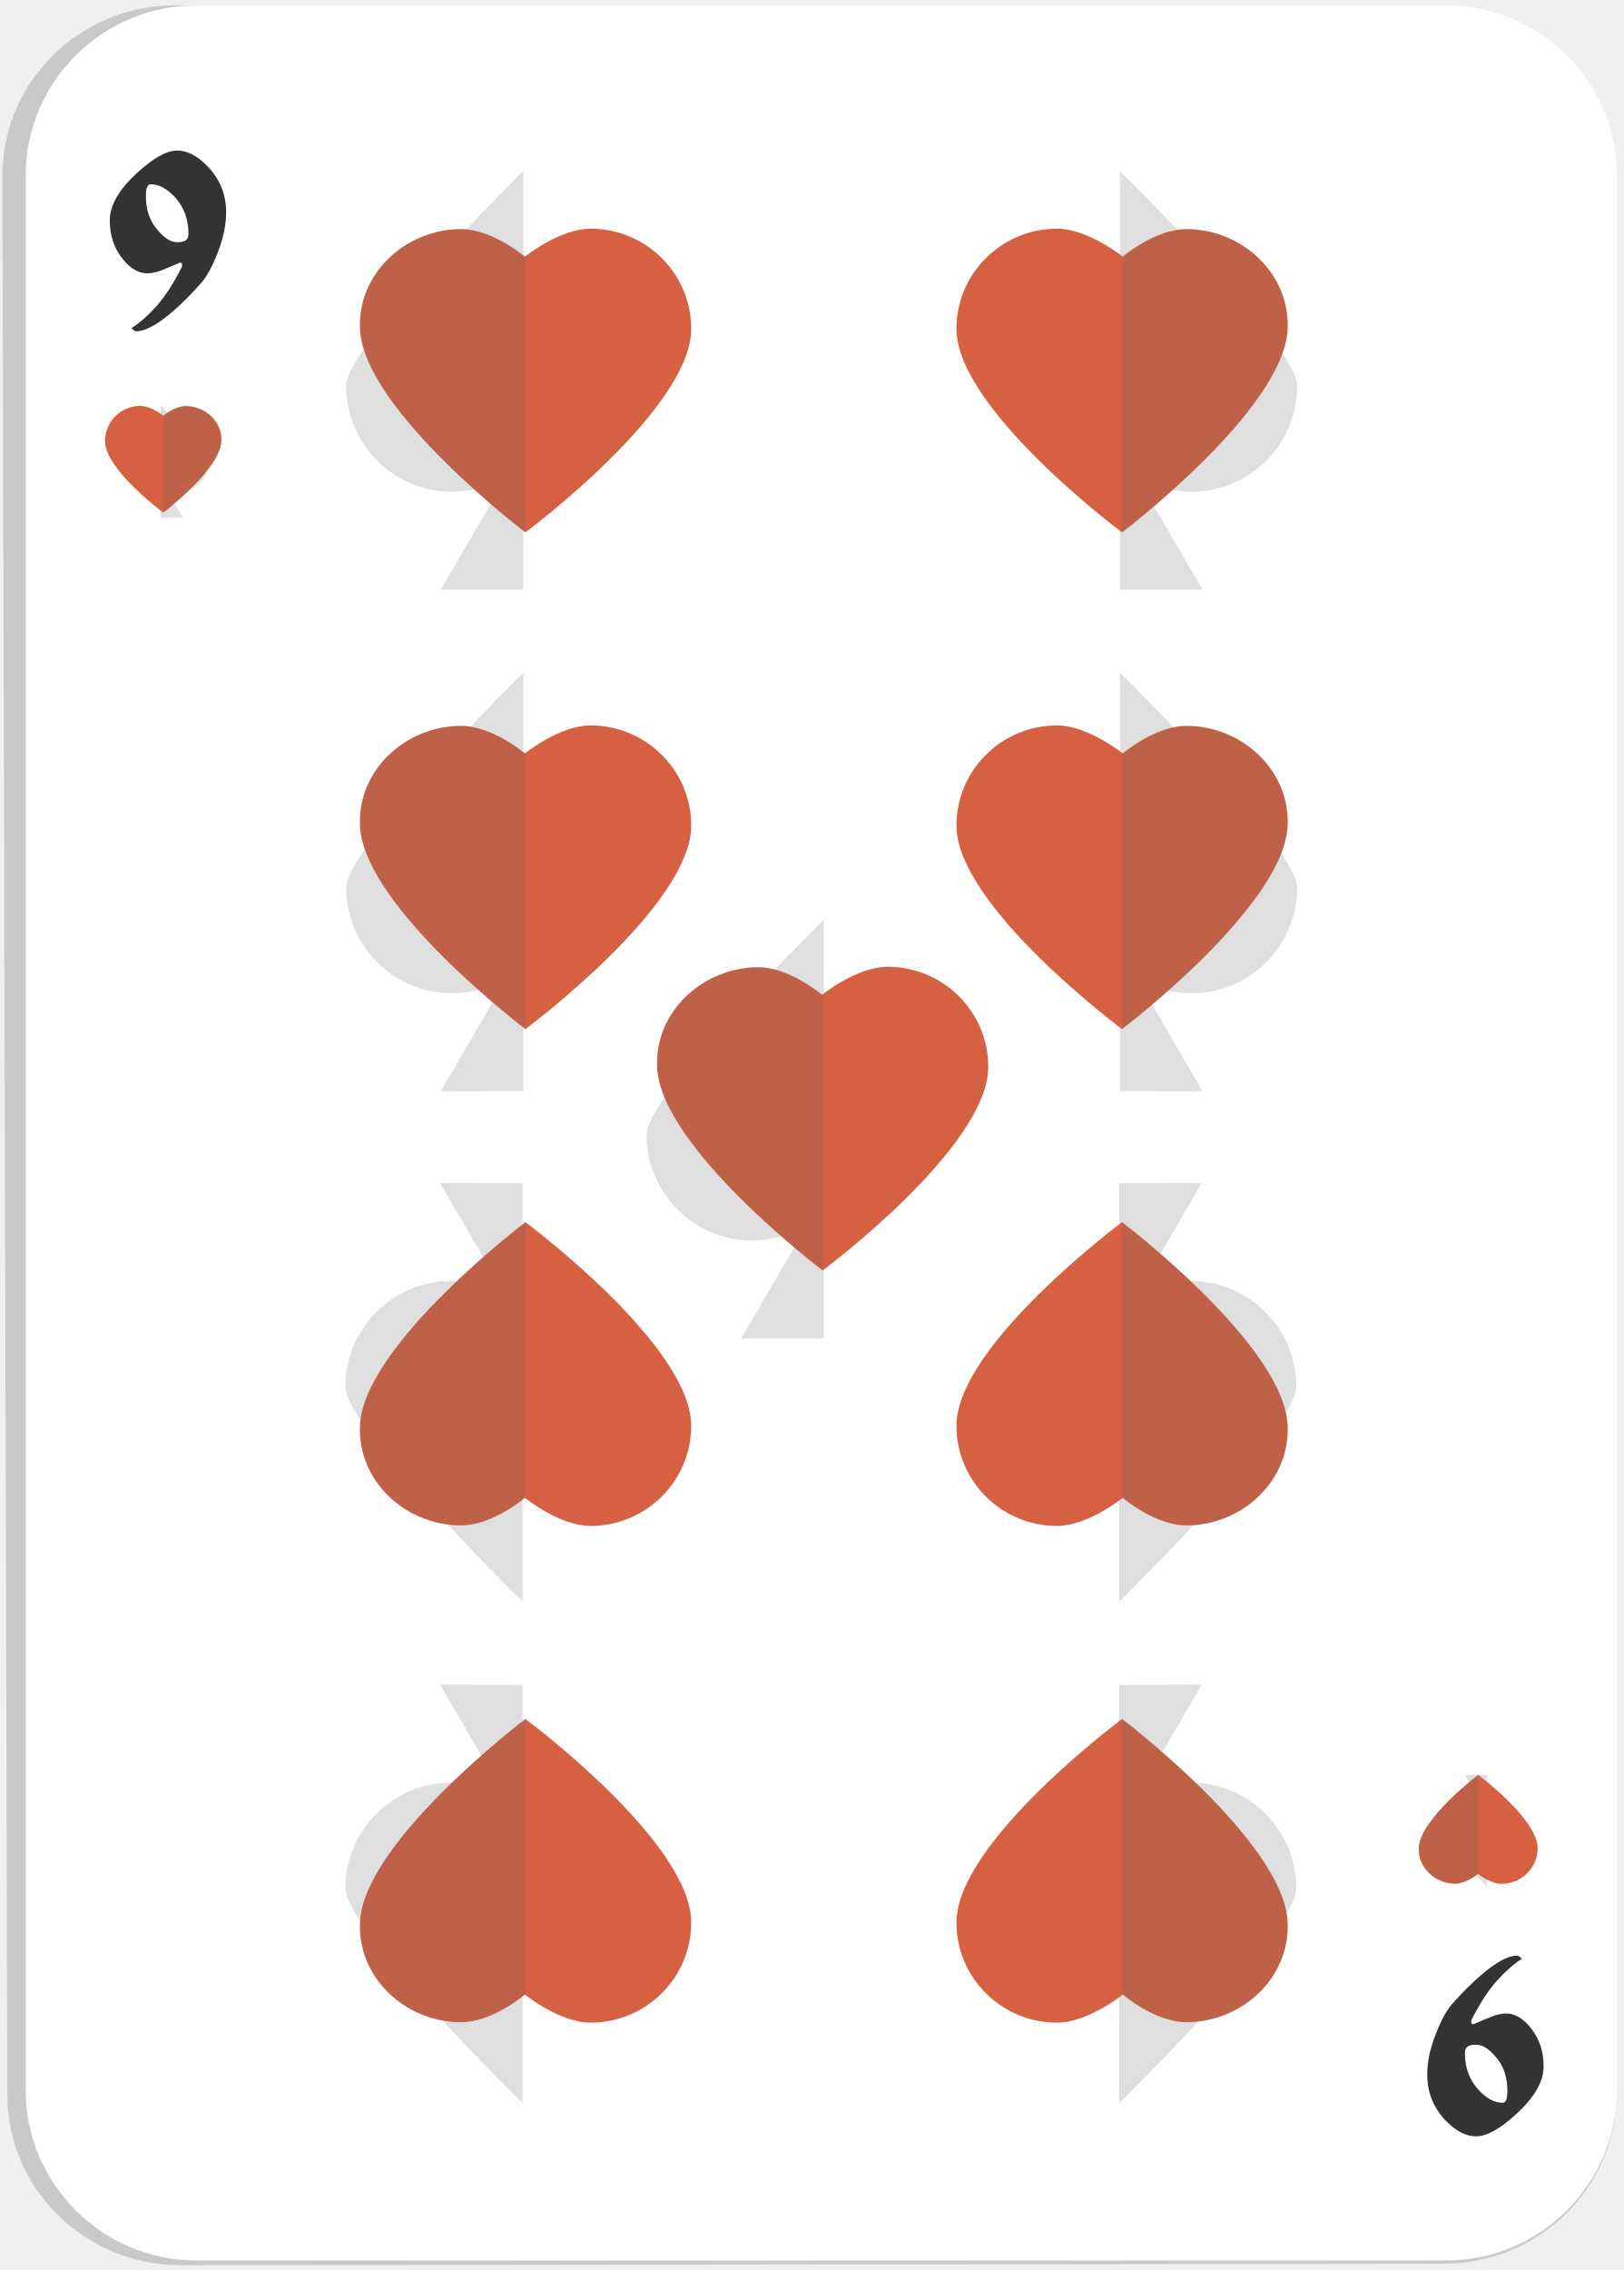
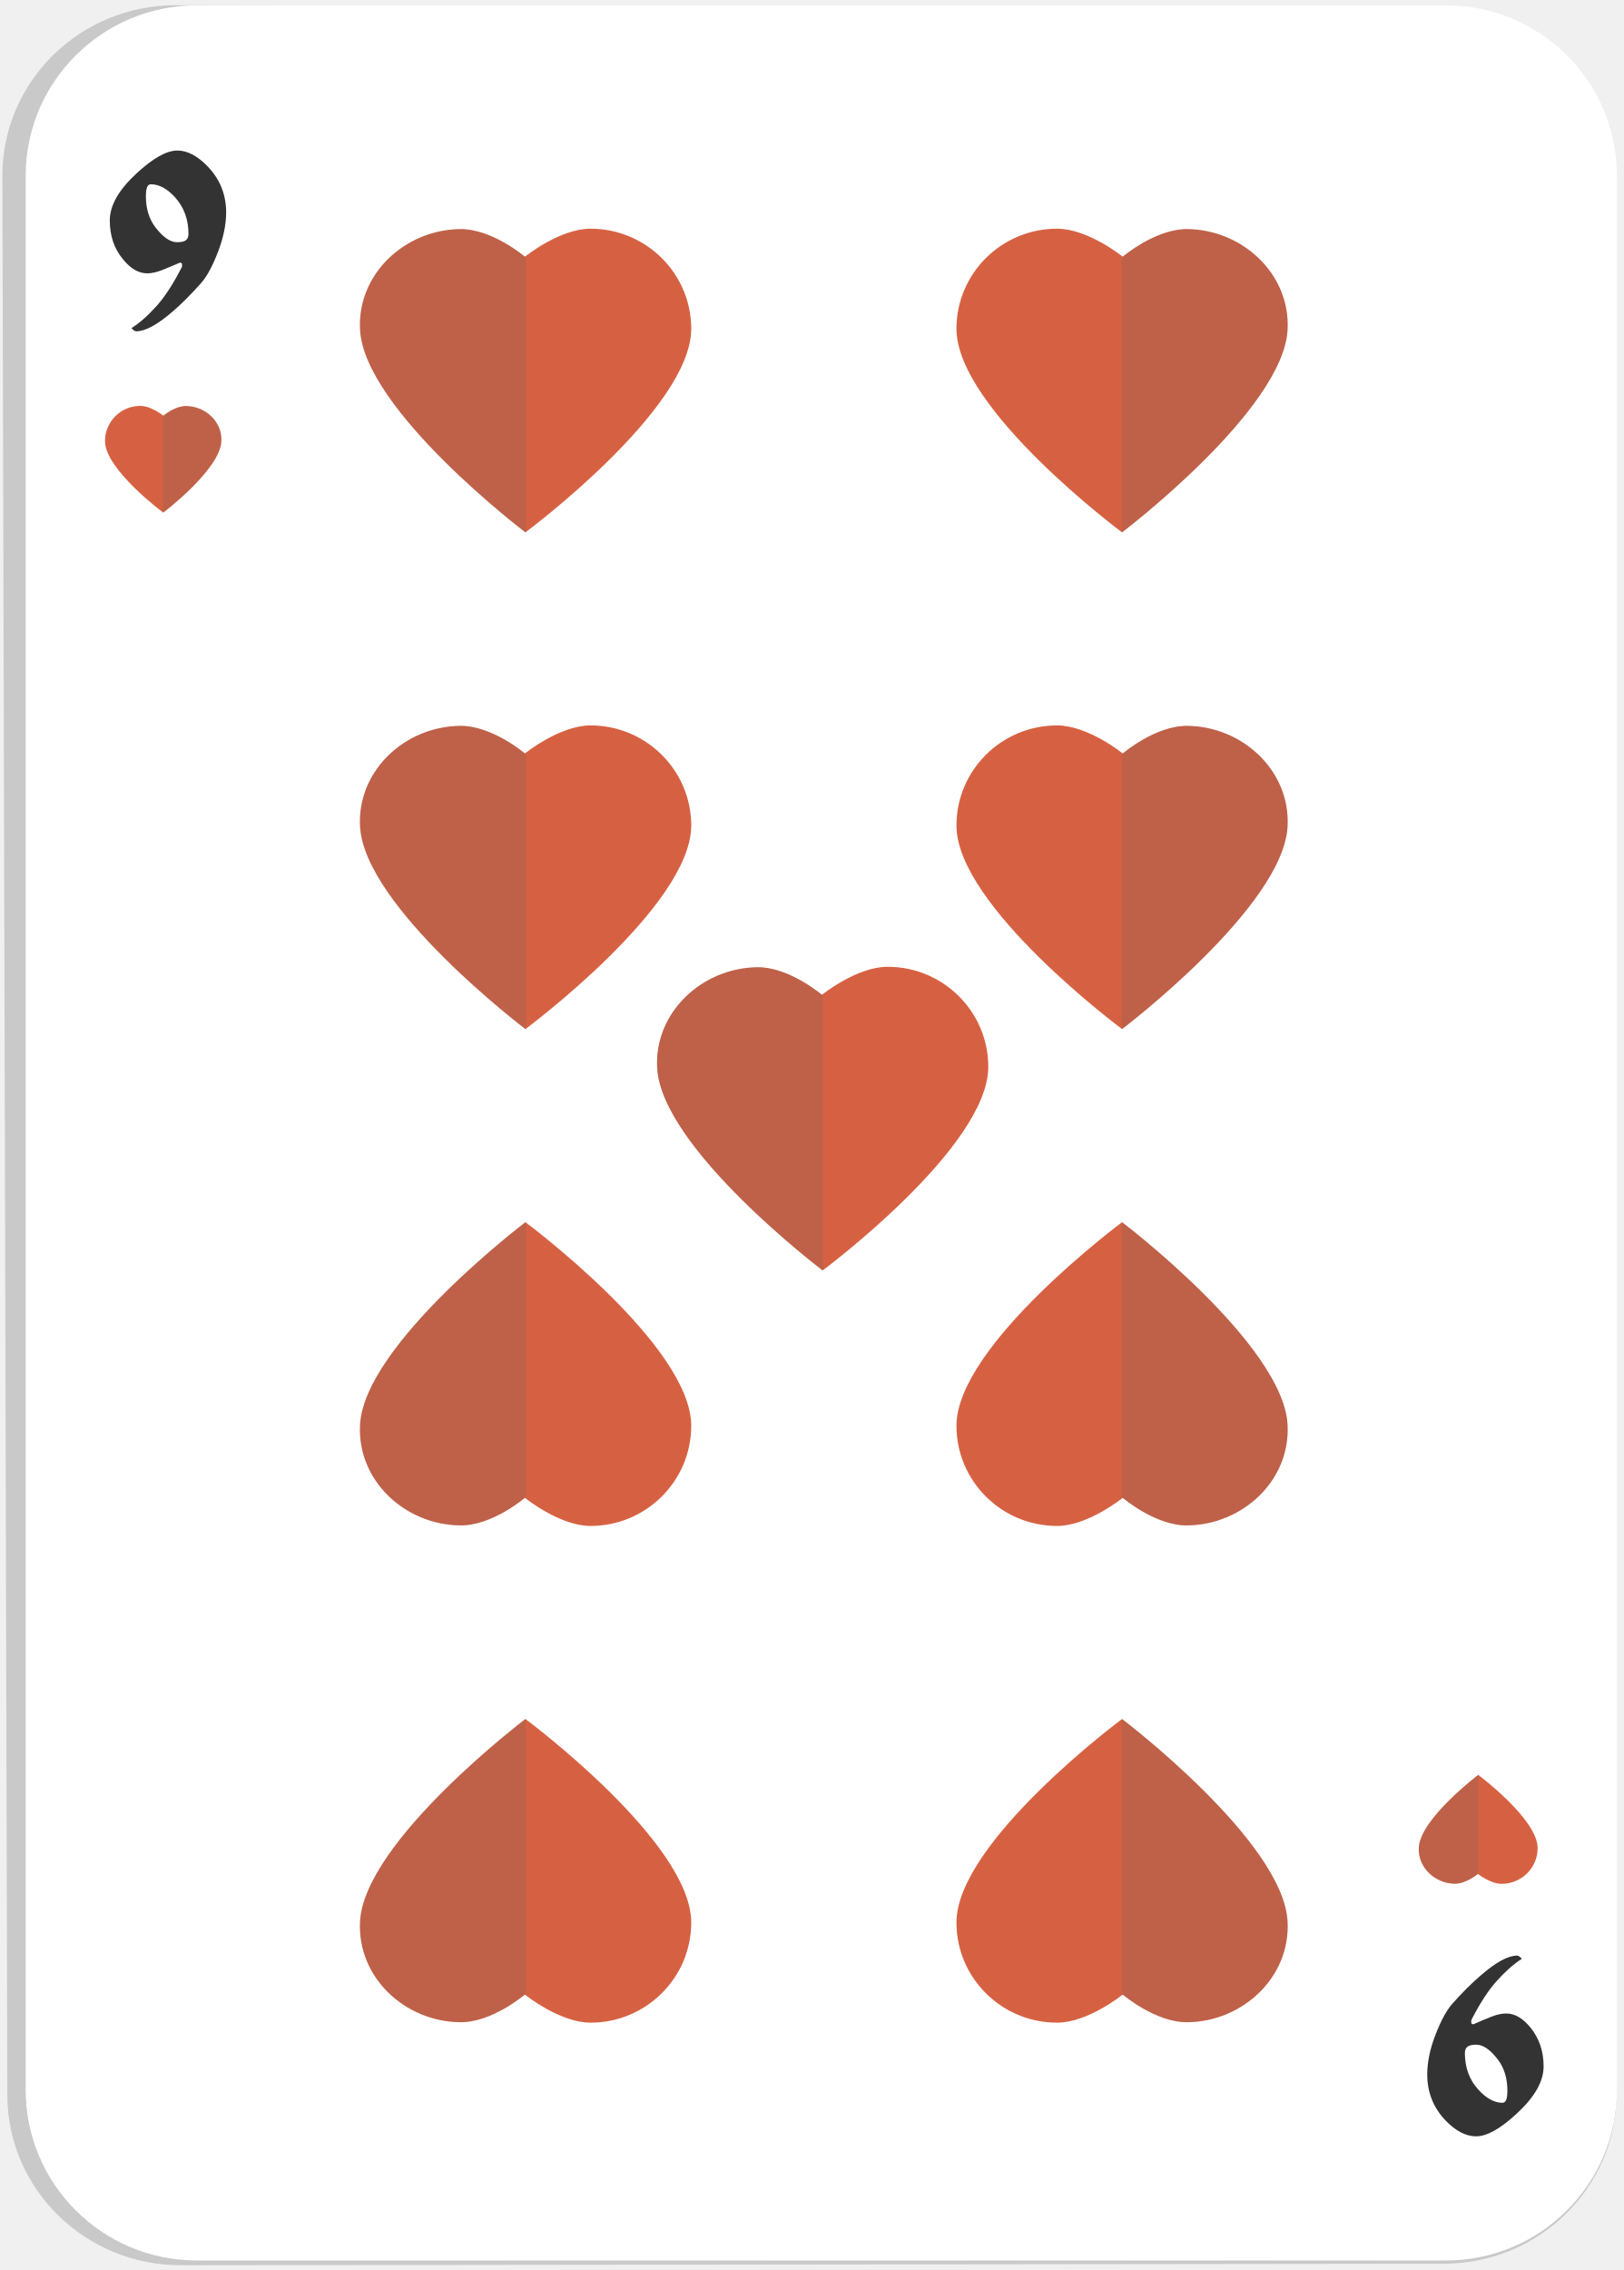
<svg xmlns="http://www.w3.org/2000/svg" width="186" height="260" viewBox="0 0 186 260" fill="none">
  <path d="M20.709 259.452C9.78 259.47 0.849 250.739 0.84 239.977L0.273 20.185C0.236 9.368 9.148 0.581 20.128 0.6L165.383 0.865C176.312 0.883 185.206 9.693 185.206 20.487V239.805C185.206 250.535 176.34 259.256 165.448 259.28L20.709 259.452Z" fill="#C9C9C9" />
  <path d="M22.531 258.909C11.736 258.909 2.945 250.15 2.945 239.397V20.116C2.945 9.364 11.736 0.614 22.531 0.614H165.667C176.461 0.614 185.243 9.364 185.243 20.116V239.397C185.243 250.15 176.456 258.909 165.667 258.909H22.531Z" fill="white" />
  <path d="M25.909 24.337C25.909 25.717 25.602 27.204 24.984 28.821C24.371 30.438 23.725 31.632 23.074 32.38C21.885 33.723 20.765 34.847 19.724 35.73C18.014 37.199 16.634 37.947 15.612 37.947C15.524 37.947 15.426 37.91 15.328 37.84C15.235 37.766 15.152 37.668 15.063 37.575C16.021 36.985 16.973 36.121 17.963 35.024C18.953 33.9 19.905 32.417 20.853 30.549V30.177C20.784 30.14 20.7 30.103 20.64 30.071C19.868 30.396 19.18 30.698 18.544 30.944C17.916 31.191 17.354 31.307 16.866 31.307C15.881 31.307 14.952 30.772 14.083 29.69C13.07 28.472 12.578 26.985 12.578 25.243C12.578 23.547 13.595 21.748 15.64 19.862C17.521 18.129 19.064 17.241 20.323 17.241C21.48 17.241 22.665 17.878 23.827 19.1C25.207 20.554 25.909 22.288 25.909 24.337ZM21.592 26.785C21.592 25.141 21.085 23.747 20.059 22.604C19.152 21.605 18.219 21.107 17.285 21.107C17.057 21.107 16.908 21.242 16.825 21.516C16.741 21.8 16.713 22.097 16.713 22.441C16.713 23.877 17.071 25.062 17.786 26.01C18.655 27.153 19.487 27.743 20.291 27.743C20.677 27.743 20.969 27.687 21.165 27.599C21.453 27.441 21.592 27.185 21.592 26.785Z" fill="#333333" />
  <path d="M163.515 237.609C163.515 236.219 163.813 234.732 164.44 233.106C165.053 231.489 165.694 230.309 166.35 229.547C167.539 228.204 168.659 227.098 169.695 226.215C171.41 224.728 172.785 223.989 173.812 223.989C173.905 223.989 173.998 224.026 174.086 224.105C174.184 224.18 174.272 224.259 174.356 224.352C173.408 224.96 172.437 225.82 171.452 226.921C170.462 228.027 169.509 229.519 168.561 231.387V231.758C168.636 231.796 168.719 231.833 168.78 231.865C169.547 231.531 170.234 231.229 170.871 230.983C171.503 230.736 172.06 230.62 172.562 230.62C173.533 230.62 174.467 231.154 175.346 232.237C176.345 233.464 176.846 234.96 176.846 236.684C176.846 238.389 175.824 240.188 173.784 242.074C171.902 243.817 170.355 244.69 169.105 244.69C167.939 244.69 166.759 244.072 165.588 242.85C164.212 241.396 163.515 239.644 163.515 237.609ZM167.827 235.141C167.827 236.8 168.329 238.199 169.361 239.333C170.262 240.332 171.191 240.847 172.135 240.847C172.362 240.847 172.511 240.694 172.59 240.429C172.669 240.15 172.697 239.839 172.697 239.495C172.697 238.069 172.344 236.874 171.628 235.927C170.755 234.774 169.923 234.193 169.128 234.193C168.738 234.193 168.445 234.249 168.25 234.347C167.967 234.5 167.827 234.76 167.827 235.141Z" fill="#333333" />
-   <path opacity="0.2" d="M148.609 44.201C148.627 39.545 128.34 19.615 128.34 19.615C128.34 19.615 128.321 19.634 128.307 19.662V67.527L137.768 67.536L130.222 54.568C132.034 55.673 134.162 56.31 136.462 56.329C143.149 56.338 148.609 50.92 148.609 44.201Z" fill="#616161" />
-   <path opacity="0.2" d="M148.609 101.667C148.627 97.011 128.34 77.072 128.34 77.072C128.34 77.072 128.321 77.091 128.307 77.109V124.975L137.768 124.993L130.222 112.015C132.034 113.112 134.162 113.767 136.462 113.767C143.149 113.786 148.609 108.368 148.609 101.667Z" fill="#616161" />
-   <path opacity="0.2" d="M39.663 44.201C39.644 39.545 59.936 19.615 59.936 19.615C59.936 19.615 59.946 19.634 59.964 19.662V67.527L50.504 67.536L58.05 54.568C56.247 55.673 54.114 56.31 51.805 56.329C45.137 56.338 39.663 50.92 39.663 44.201Z" fill="#616161" />
-   <path opacity="0.2" d="M74.076 129.973C74.067 125.317 94.345 105.388 94.345 105.388C94.345 105.388 94.364 105.397 94.377 105.416V153.281L84.926 153.3L92.472 140.331C90.66 141.418 88.527 142.083 86.237 142.092C79.531 142.11 74.076 136.683 74.076 129.973Z" fill="#616161" />
-   <path opacity="0.2" d="M39.663 101.667C39.644 97.011 59.936 77.072 59.936 77.072C59.936 77.072 59.946 77.091 59.964 77.109V124.975L50.504 124.993L58.05 112.015C56.247 113.112 54.114 113.767 51.805 113.767C45.137 113.786 39.663 108.368 39.663 101.667Z" fill="#616161" />
-   <path opacity="0.2" d="M148.52 216.274C148.544 220.949 128.261 240.869 128.261 240.869C128.261 240.869 128.228 240.86 128.219 240.85V192.976L137.675 192.957L130.129 205.926C131.932 204.838 134.074 204.183 136.369 204.174C143.051 204.165 148.52 209.574 148.52 216.274Z" fill="#616161" />
-   <path opacity="0.2" d="M148.52 158.836C148.544 163.492 128.261 183.421 128.261 183.421C128.261 183.421 128.228 183.402 128.219 183.384V135.519L137.675 135.5L130.129 148.478C131.932 147.372 134.074 146.736 136.369 146.708C143.051 146.712 148.52 152.13 148.52 158.836Z" fill="#616161" />
-   <path opacity="0.2" d="M39.575 216.274C39.556 220.949 59.843 240.869 59.843 240.869C59.843 240.869 59.867 240.86 59.871 240.85V192.976L50.42 192.957L57.971 205.926C56.159 204.838 54.017 204.183 51.735 204.174C45.039 204.165 39.575 209.574 39.575 216.274Z" fill="#616161" />
-   <path opacity="0.2" d="M39.575 158.836C39.556 163.492 59.843 183.421 59.843 183.421C59.843 183.421 59.867 183.402 59.871 183.384V135.519L50.42 135.5L57.971 148.478C56.159 147.372 54.017 146.736 51.735 146.708C45.039 146.712 39.575 152.13 39.575 158.836Z" fill="#616161" />
-   <path opacity="0.2" d="M23.832 53.052C23.836 51.807 18.423 46.491 18.423 46.491L18.414 46.51V59.279H20.937L18.916 55.822C19.404 56.114 19.98 56.286 20.588 56.286C22.363 56.282 23.832 54.837 23.832 53.052Z" fill="#616161" />
-   <path opacity="0.2" d="M164.928 209.503C164.914 210.739 170.336 216.055 170.336 216.055L170.346 216.046V203.286H167.818L169.821 206.734C169.356 206.441 168.78 206.269 168.166 206.269C166.382 206.274 164.928 207.71 164.928 209.503Z" fill="#616161" />
  <path d="M25.36 50.554C25.189 53.811 18.702 58.714 18.702 58.714C18.702 58.714 12.029 53.76 12.029 50.526C12.029 48.296 13.846 46.488 16.076 46.488C17.322 46.488 18.716 47.613 18.716 47.613C18.716 47.613 20.04 46.488 21.332 46.507C23.567 46.535 25.486 48.333 25.36 50.554Z" fill="#D66142" />
  <path opacity="0.2" d="M21.336 46.506C20.045 46.487 18.72 47.612 18.72 47.612C18.72 47.612 18.706 47.603 18.678 47.584V58.713C18.688 58.713 18.702 58.713 18.702 58.713C18.702 58.713 25.189 53.811 25.36 50.553C25.486 48.332 23.567 46.534 21.336 46.506Z" fill="#616161" />
  <path d="M162.544 211.622C162.716 208.308 169.356 203.29 169.356 203.29C169.356 203.29 176.163 208.355 176.163 211.677C176.163 213.945 174.3 215.771 172.028 215.771C170.75 215.771 169.319 214.637 169.319 214.637C169.319 214.637 167.971 215.771 166.652 215.762C164.389 215.715 162.428 213.898 162.544 211.622Z" fill="#D66142" />
  <path opacity="0.2" d="M166.656 215.757C167.976 215.766 169.323 214.633 169.323 214.633C169.323 214.633 169.346 214.642 169.37 214.651V203.309C169.365 203.29 169.36 203.29 169.36 203.29C169.36 203.29 162.72 208.308 162.548 211.622C162.428 213.898 164.388 215.715 166.656 215.757Z" fill="#616161" />
  <path d="M41.252 37.769C41.735 46.979 60.196 60.975 60.196 60.975C60.196 60.975 79.192 46.872 79.192 37.658C79.192 31.315 73.997 26.194 67.664 26.194C64.104 26.194 60.136 29.401 60.136 29.401C60.136 29.401 56.368 26.194 52.706 26.241C46.349 26.325 40.908 31.431 41.252 37.769Z" fill="#D66142" />
  <path opacity="0.2" d="M52.701 26.241C56.363 26.194 60.131 29.4 60.131 29.4C60.131 29.4 60.173 29.363 60.261 29.308V60.937C60.224 60.965 60.192 60.975 60.192 60.975C60.192 60.975 41.735 46.979 41.247 37.769C40.908 31.431 46.349 26.324 52.701 26.241Z" fill="#616161" />
  <path d="M75.289 122.326C75.777 131.526 94.247 145.513 94.247 145.513C94.247 145.513 113.224 131.419 113.224 122.196C113.224 115.853 108.034 110.732 101.696 110.732C98.136 110.732 94.168 113.943 94.168 113.943C94.168 113.943 90.404 110.733 86.743 110.784C80.405 110.881 74.945 115.974 75.289 122.326Z" fill="#D66142" />
  <path opacity="0.2" d="M86.743 110.787C90.404 110.731 94.168 113.947 94.168 113.947C94.168 113.947 94.229 113.919 94.303 113.849V145.479C94.266 145.516 94.247 145.516 94.247 145.516C94.247 145.516 75.777 131.529 75.289 122.329C74.945 115.972 80.405 110.88 86.743 110.787Z" fill="#616161" />
  <path d="M147.512 37.769C147.015 46.979 128.549 60.975 128.549 60.975C128.549 60.975 109.577 46.872 109.577 37.658C109.577 31.315 114.758 26.194 121.105 26.194C124.66 26.194 128.628 29.401 128.628 29.401C128.628 29.401 132.387 26.194 136.053 26.241C142.396 26.325 147.851 31.431 147.512 37.769Z" fill="#D66142" />
  <path opacity="0.2" d="M136.053 26.241C132.387 26.194 128.628 29.4 128.628 29.4C128.628 29.4 128.572 29.363 128.507 29.308V60.937C128.535 60.965 128.549 60.975 128.549 60.975C128.549 60.975 147.02 46.979 147.512 37.769C147.851 31.431 142.396 26.324 136.053 26.241Z" fill="#616161" />
  <path d="M41.252 94.663C41.735 103.882 60.196 117.868 60.196 117.868C60.196 117.868 79.192 103.775 79.192 94.561C79.192 88.209 73.997 83.088 67.663 83.088C64.104 83.088 60.136 86.299 60.136 86.299C60.136 86.299 56.367 83.088 52.706 83.139C46.349 83.218 40.908 88.315 41.252 94.663Z" fill="#D66142" />
  <path opacity="0.2" d="M52.701 83.144C56.363 83.088 60.131 86.304 60.131 86.304C60.131 86.304 60.173 86.257 60.261 86.202V117.841C60.224 117.86 60.192 117.869 60.192 117.869C60.192 117.869 41.735 103.882 41.247 94.663C40.908 88.316 46.349 83.219 52.701 83.144Z" fill="#616161" />
  <path d="M147.512 94.663C147.015 103.882 128.549 117.868 128.549 117.868C128.549 117.868 109.577 103.775 109.577 94.561C109.577 88.209 114.758 83.088 121.105 83.088C124.66 83.088 128.628 86.299 128.628 86.299C128.628 86.299 132.387 83.088 136.053 83.139C142.396 83.218 147.851 88.315 147.512 94.663Z" fill="#D66142" />
  <path opacity="0.2" d="M136.053 83.144C132.387 83.088 128.628 86.304 128.628 86.304C128.628 86.304 128.572 86.257 128.507 86.202V117.841C128.535 117.86 128.549 117.869 128.549 117.869C128.549 117.869 147.02 103.882 147.512 94.663C147.851 88.316 142.396 83.219 136.053 83.144Z" fill="#616161" />
  <path d="M41.252 220.077C41.735 210.882 60.197 196.891 60.197 196.891C60.197 196.891 79.192 210.975 79.192 220.198C79.192 226.55 73.997 231.671 67.664 231.671C64.104 231.671 60.136 228.451 60.136 228.451C60.136 228.451 56.368 231.671 52.706 231.62C46.349 231.541 40.908 226.439 41.252 220.077Z" fill="#D66142" />
  <path opacity="0.2" d="M52.701 231.611C56.363 231.667 60.131 228.442 60.131 228.442C60.131 228.442 60.173 228.498 60.261 228.549V196.919C60.224 196.891 60.192 196.882 60.192 196.882C60.192 196.882 41.735 210.878 41.247 220.069C40.908 226.439 46.349 231.541 52.701 231.611Z" fill="#616161" />
  <path d="M147.512 220.077C147.015 210.882 128.549 196.891 128.549 196.891C128.549 196.891 109.577 210.975 109.577 220.198C109.577 226.55 114.758 231.671 121.105 231.671C124.66 231.671 128.628 228.451 128.628 228.451C128.628 228.451 132.387 231.671 136.053 231.62C142.396 231.541 147.851 226.439 147.512 220.077Z" fill="#D66142" />
  <path opacity="0.2" d="M136.053 231.611C132.387 231.667 128.628 228.442 128.628 228.442C128.628 228.442 128.572 228.498 128.507 228.549V196.919C128.535 196.891 128.549 196.882 128.549 196.882C128.549 196.882 147.02 210.878 147.512 220.069C147.851 226.439 142.396 231.541 136.053 231.611Z" fill="#616161" />
  <path d="M41.252 163.184C41.735 153.984 60.197 139.988 60.197 139.988C60.197 139.988 79.192 154.082 79.192 163.305C79.192 169.648 73.997 174.778 67.664 174.778C64.104 174.778 60.136 171.558 60.136 171.558C60.136 171.558 56.368 174.778 52.706 174.717C46.349 174.629 40.908 169.546 41.252 163.184Z" fill="#D66142" />
  <path opacity="0.2" d="M52.701 174.709C56.363 174.774 60.131 171.549 60.131 171.549C60.131 171.549 60.173 171.595 60.261 171.656V140.026C60.224 139.989 60.192 139.979 60.192 139.979C60.192 139.979 41.735 153.975 41.247 163.176C40.908 169.546 46.349 174.63 52.701 174.709Z" fill="#616161" />
  <path d="M147.512 163.184C147.015 153.984 128.549 139.988 128.549 139.988C128.549 139.988 109.577 154.082 109.577 163.305C109.577 169.648 114.758 174.778 121.105 174.778C124.66 174.778 128.628 171.558 128.628 171.558C128.628 171.558 132.387 174.778 136.053 174.717C142.396 174.629 147.851 169.546 147.512 163.184Z" fill="#D66142" />
  <path opacity="0.2" d="M136.053 174.709C132.387 174.774 128.628 171.549 128.628 171.549C128.628 171.549 128.572 171.595 128.507 171.656V140.026C128.535 139.989 128.549 139.979 128.549 139.979C128.549 139.979 147.02 153.975 147.512 163.176C147.851 169.546 142.396 174.63 136.053 174.709Z" fill="#616161" />
</svg>
